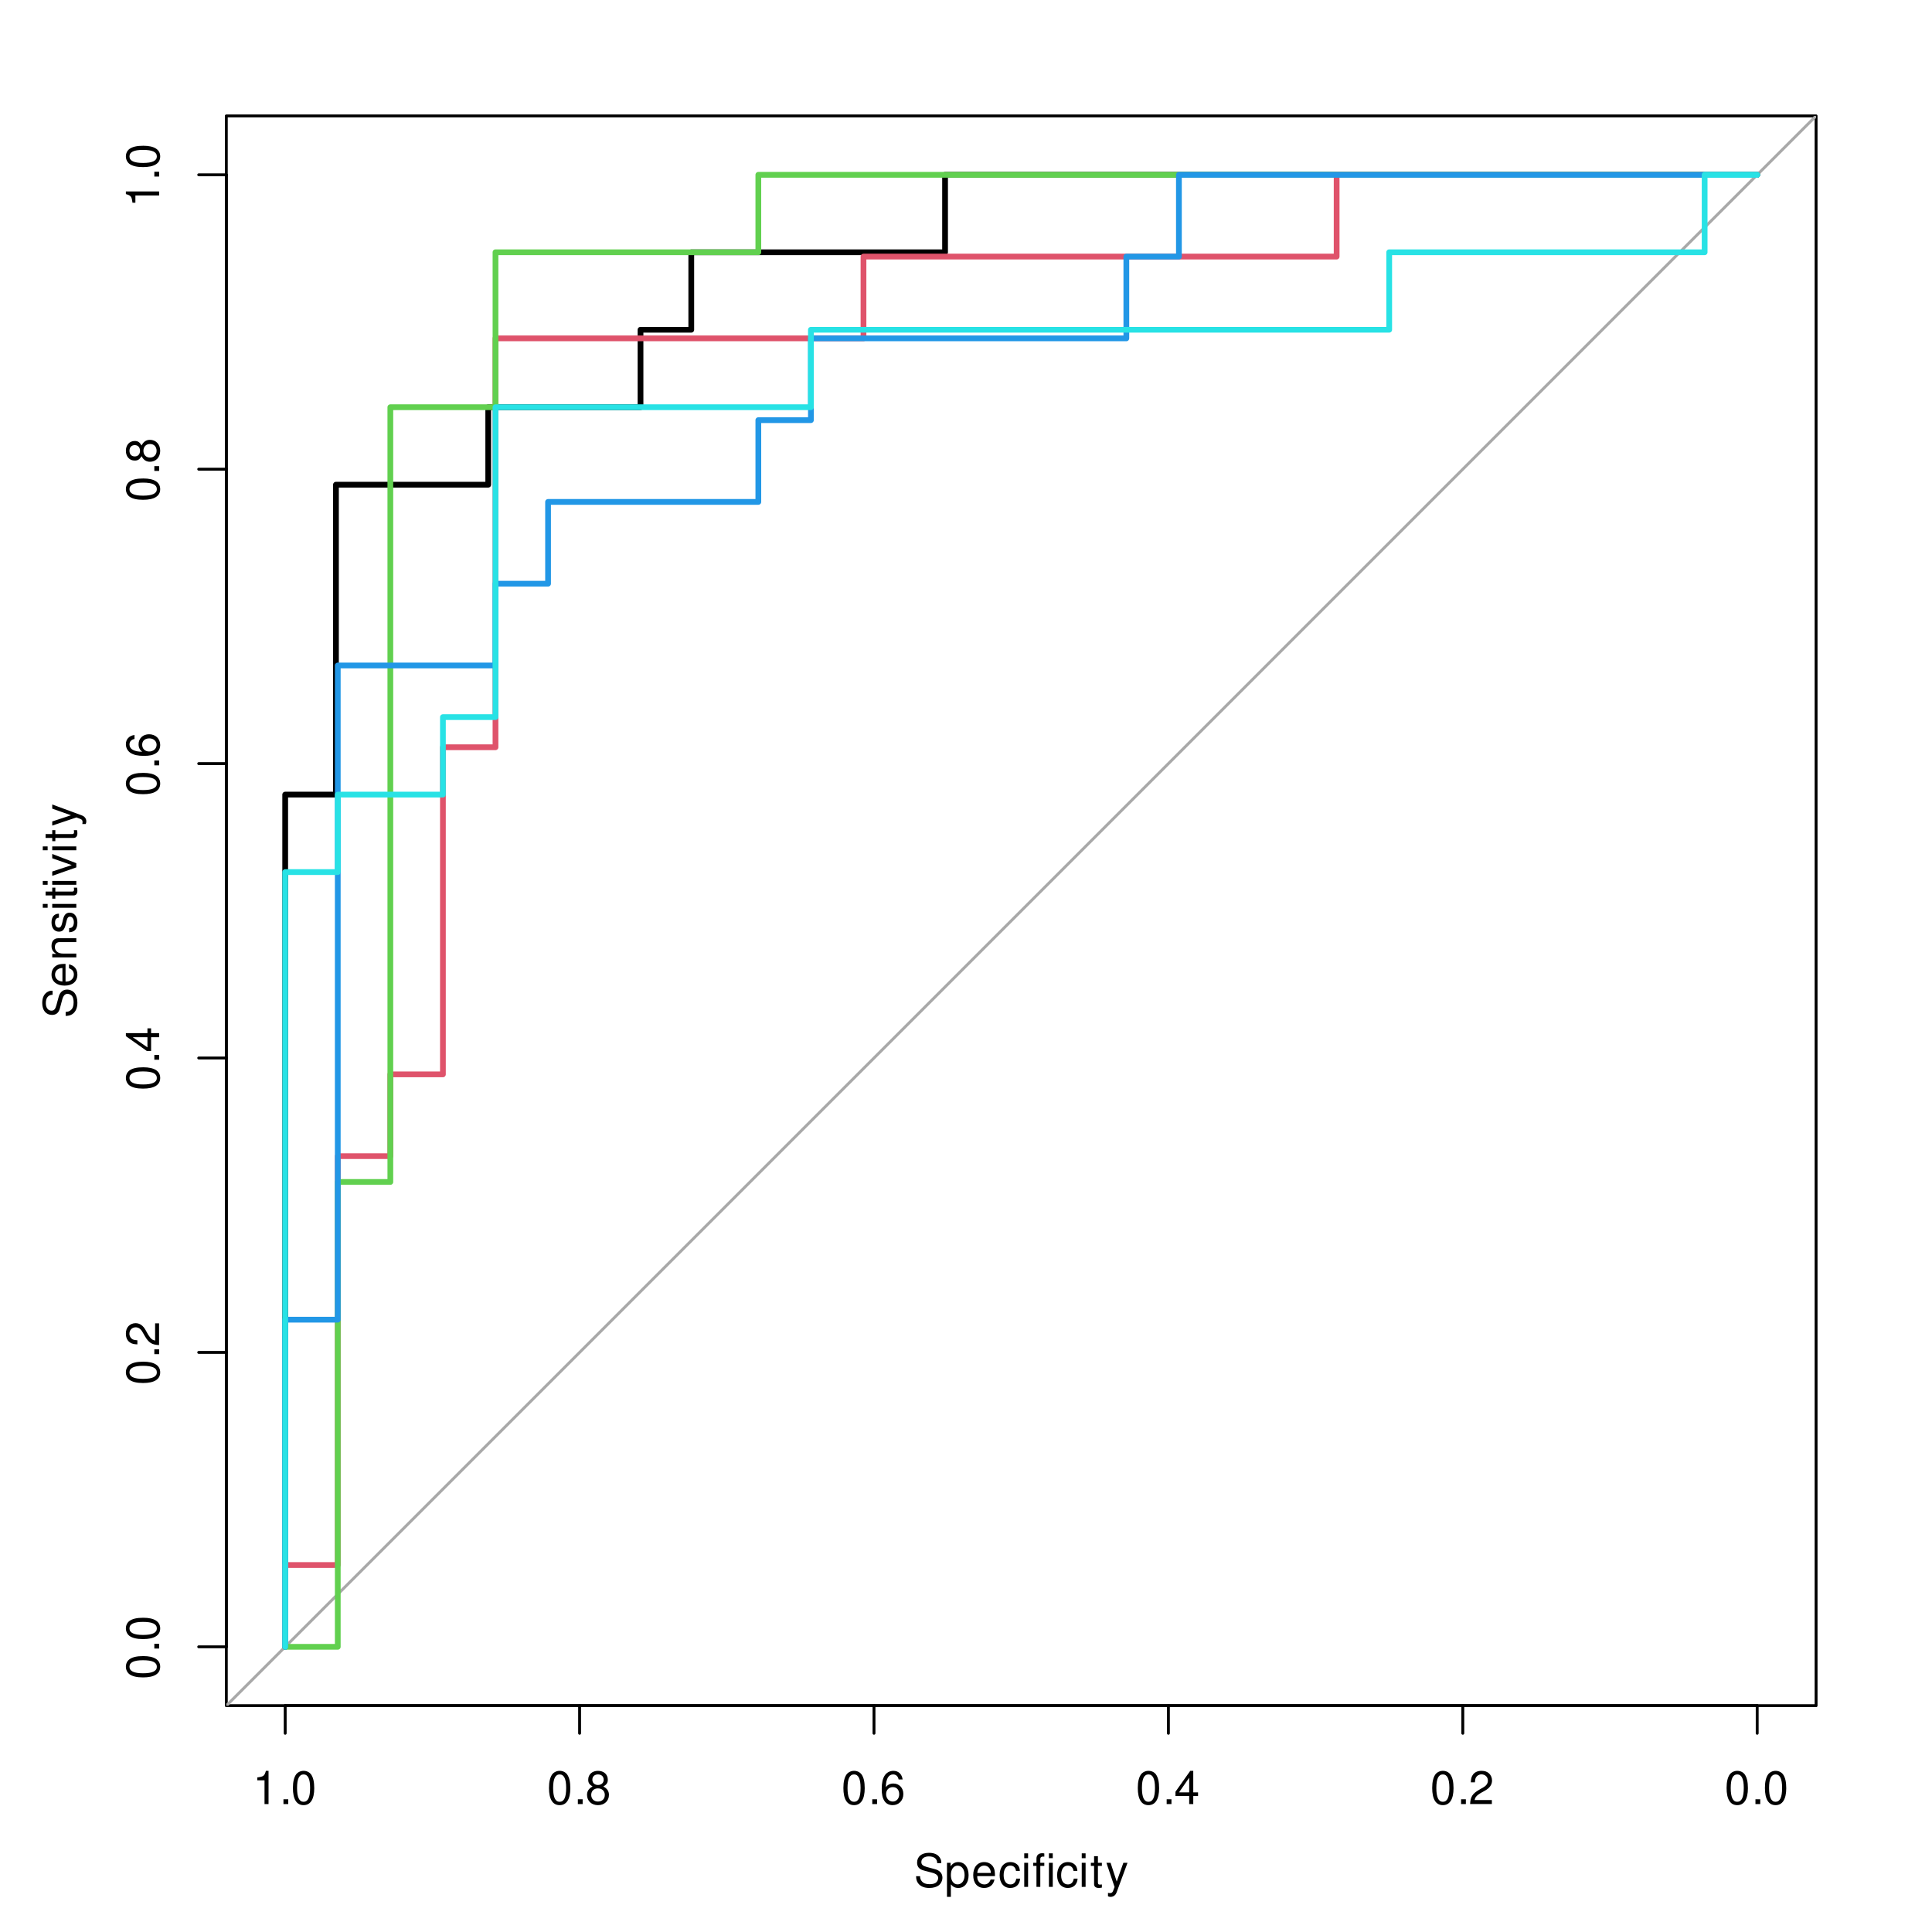
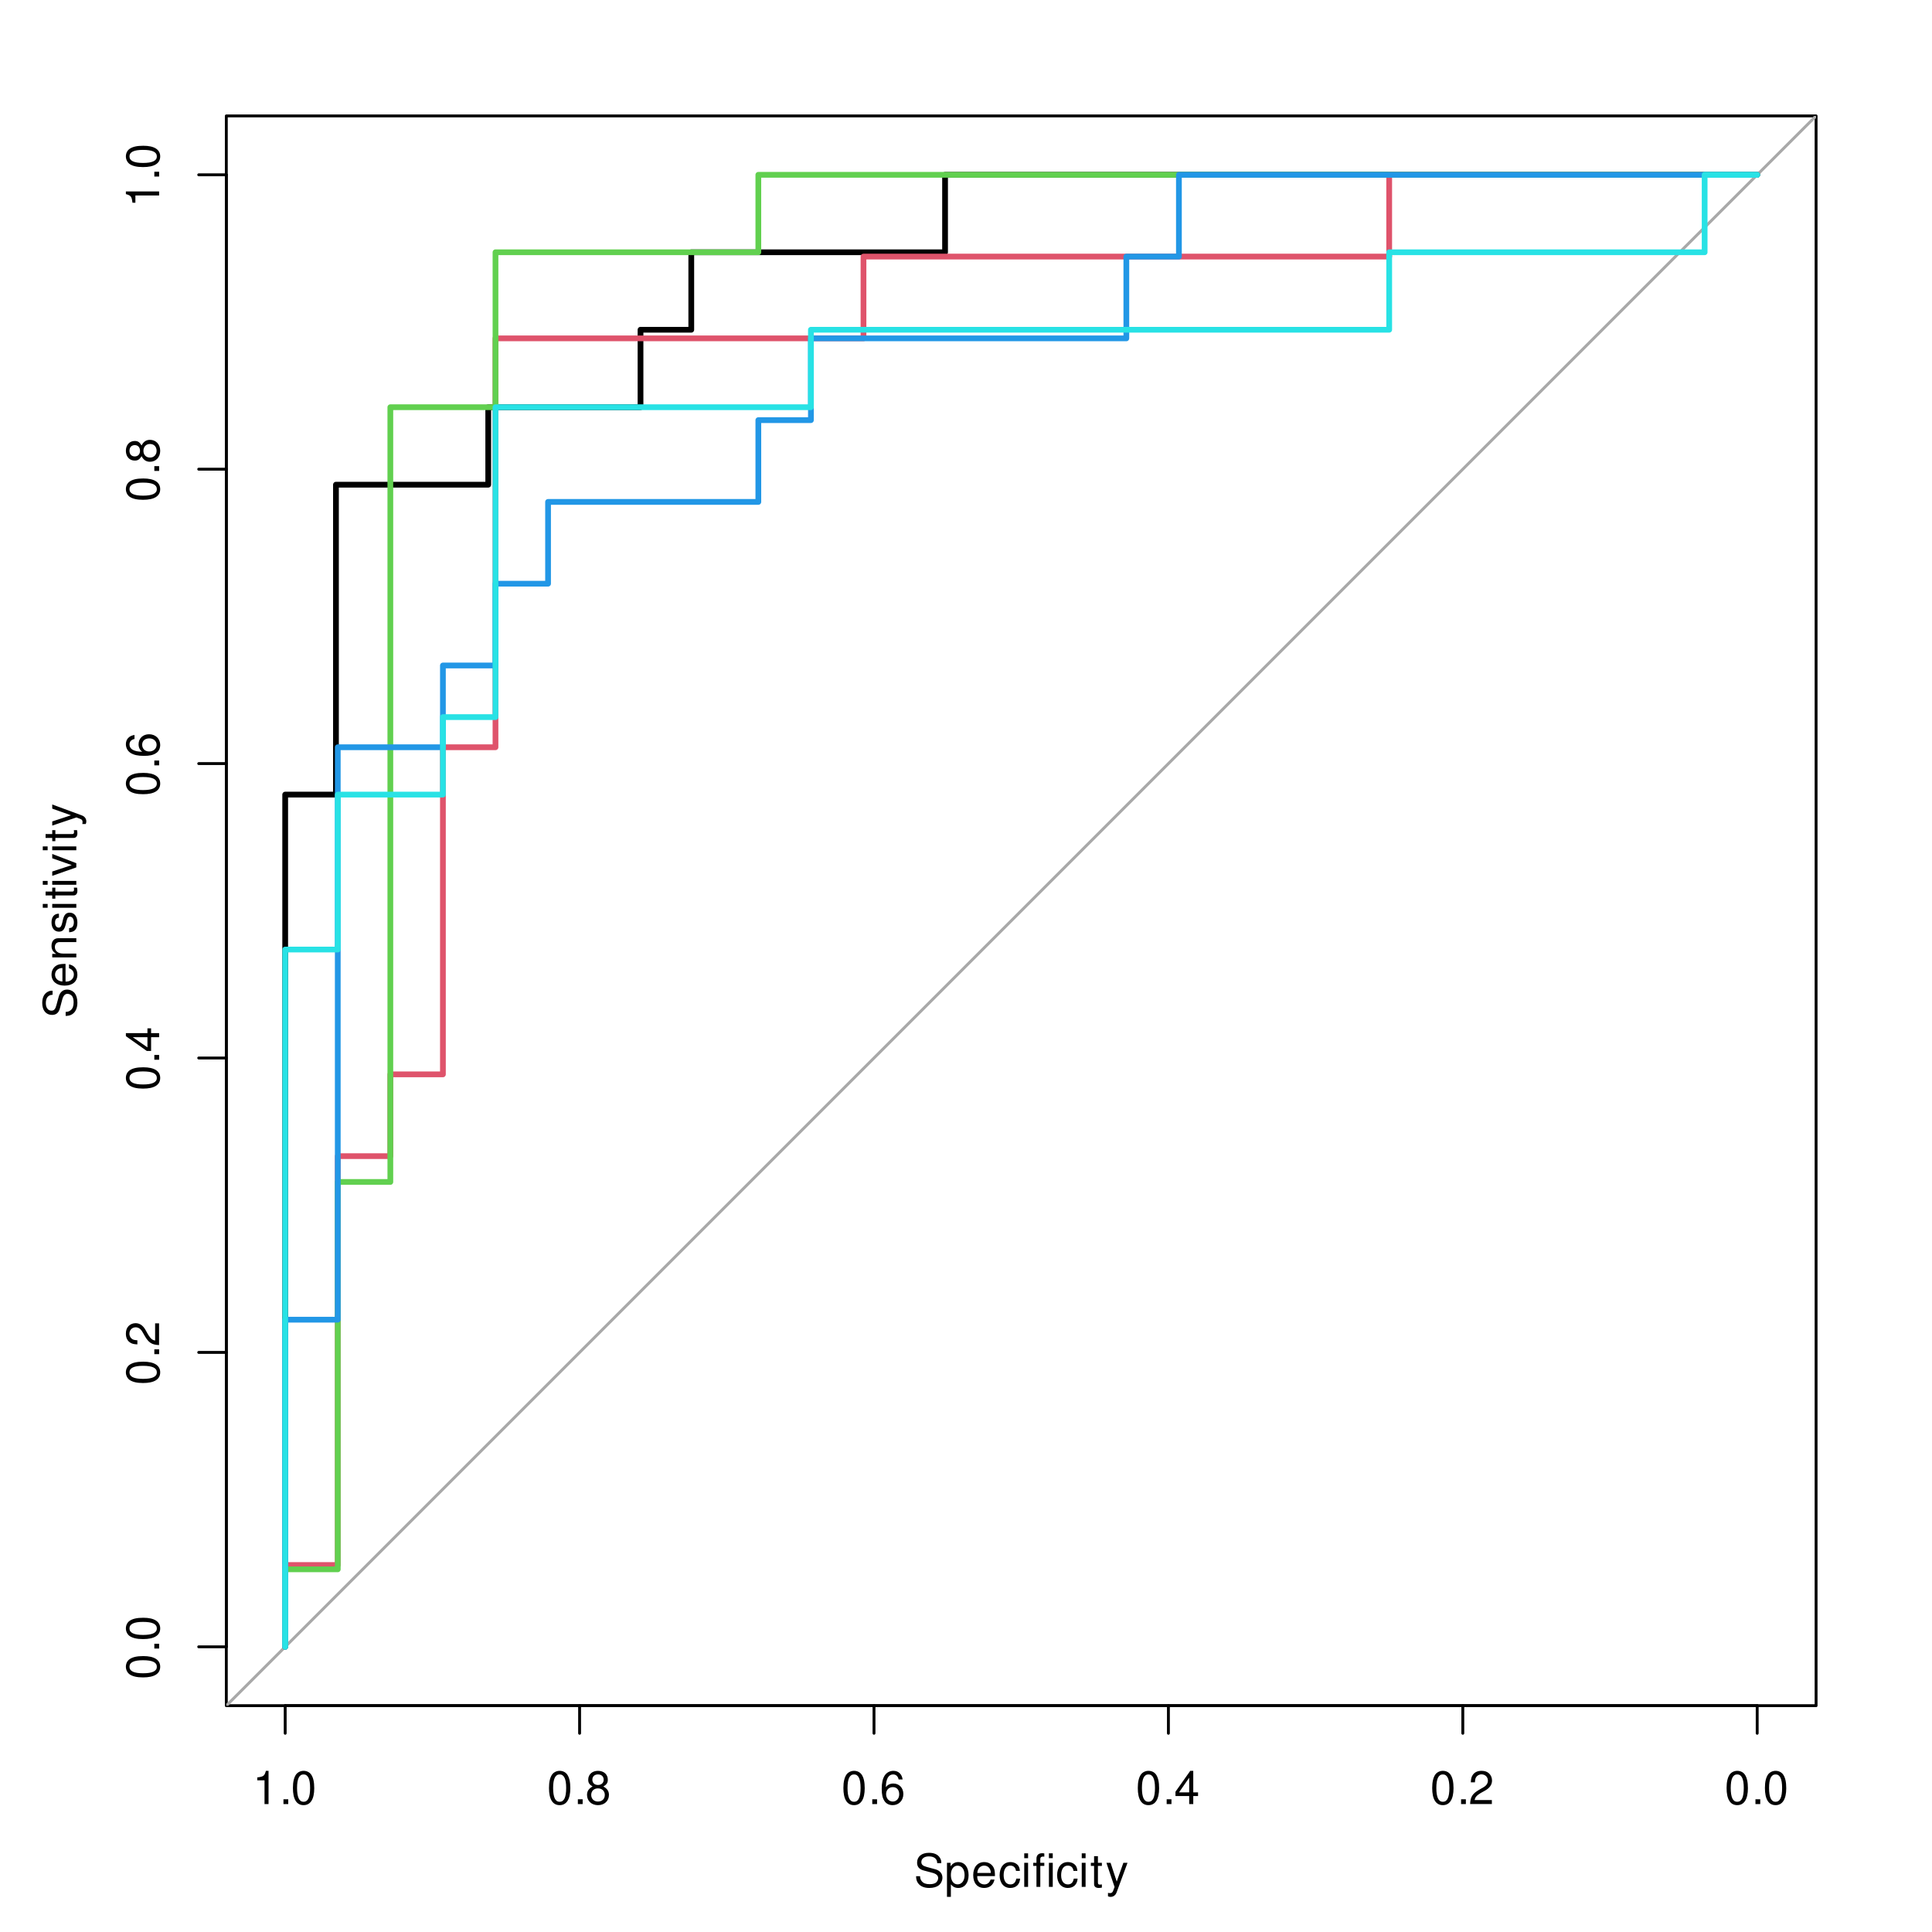
<svg xmlns="http://www.w3.org/2000/svg" xmlns:xlink="http://www.w3.org/1999/xlink" width="504pt" height="504pt" viewBox="0 0 504 504" version="1.1">
  <defs>
    <g>
      <symbol overflow="visible" id="glyph0-0">
        <path style="stroke:none;" d="" />
      </symbol>
      <symbol overflow="visible" id="glyph0-1">
        <path style="stroke:none;" d="M 7.156 -6.188 C 7.156 -6.781 7.109 -6.953 6.922 -7.359 C 6.438 -8.359 5.422 -8.891 3.953 -8.891 C 2.031 -8.891 0.844 -7.906 0.844 -6.328 C 0.844 -5.25 1.406 -4.578 2.562 -4.281 L 4.734 -3.703 C 5.844 -3.422 6.344 -2.969 6.344 -2.297 C 6.344 -1.828 6.078 -1.344 5.719 -1.078 C 5.359 -0.828 4.812 -0.703 4.109 -0.703 C 3.141 -0.703 2.516 -0.938 2.094 -1.438 C 1.766 -1.828 1.625 -2.25 1.625 -2.781 L 0.578 -2.781 C 0.594 -1.984 0.75 -1.453 1.094 -0.969 C 1.688 -0.141 2.703 0.281 4.031 0.281 C 5.078 0.281 5.922 0.031 6.484 -0.391 C 7.078 -0.859 7.453 -1.641 7.453 -2.406 C 7.453 -3.484 6.781 -4.266 5.594 -4.594 L 3.391 -5.188 C 2.344 -5.469 1.953 -5.812 1.953 -6.484 C 1.953 -7.375 2.734 -7.953 3.906 -7.953 C 5.297 -7.953 6.078 -7.328 6.094 -6.188 Z M 7.156 -6.188 " />
      </symbol>
      <symbol overflow="visible" id="glyph0-2">
        <path style="stroke:none;" d="M 0.641 2.609 L 1.656 2.609 L 1.656 -0.656 C 2.188 -0.016 2.766 0.281 3.594 0.281 C 5.219 0.281 6.281 -1.031 6.281 -3.031 C 6.281 -5.141 5.25 -6.469 3.578 -6.469 C 2.719 -6.469 2.047 -6.078 1.578 -5.344 L 1.578 -6.281 L 0.641 -6.281 Z M 3.406 -5.531 C 4.516 -5.531 5.234 -4.562 5.234 -3.062 C 5.234 -1.625 4.5 -0.656 3.406 -0.656 C 2.344 -0.656 1.656 -1.625 1.656 -3.094 C 1.656 -4.578 2.344 -5.531 3.406 -5.531 Z M 3.406 -5.531 " />
      </symbol>
      <symbol overflow="visible" id="glyph0-3">
        <path style="stroke:none;" d="M 6.156 -2.812 C 6.156 -3.766 6.078 -4.344 5.906 -4.812 C 5.5 -5.844 4.531 -6.469 3.359 -6.469 C 1.609 -6.469 0.484 -5.141 0.484 -3.062 C 0.484 -0.984 1.562 0.281 3.344 0.281 C 4.781 0.281 5.766 -0.547 6.031 -1.906 L 5.016 -1.906 C 4.734 -1.078 4.172 -0.641 3.375 -0.641 C 2.734 -0.641 2.203 -0.938 1.859 -1.469 C 1.625 -1.828 1.531 -2.188 1.531 -2.812 Z M 1.547 -3.625 C 1.625 -4.781 2.344 -5.547 3.344 -5.547 C 4.375 -5.547 5.078 -4.75 5.078 -3.625 Z M 1.547 -3.625 " />
      </symbol>
      <symbol overflow="visible" id="glyph0-4">
        <path style="stroke:none;" d="M 5.656 -4.172 C 5.609 -4.781 5.469 -5.188 5.234 -5.531 C 4.797 -6.125 4.047 -6.469 3.172 -6.469 C 1.469 -6.469 0.375 -5.125 0.375 -3.031 C 0.375 -1.016 1.453 0.281 3.156 0.281 C 4.656 0.281 5.609 -0.625 5.719 -2.156 L 4.719 -2.156 C 4.547 -1.156 4.031 -0.641 3.188 -0.641 C 2.078 -0.641 1.422 -1.547 1.422 -3.031 C 1.422 -4.609 2.062 -5.547 3.156 -5.547 C 4 -5.547 4.531 -5.047 4.641 -4.172 Z M 5.656 -4.172 " />
      </symbol>
      <symbol overflow="visible" id="glyph0-5">
        <path style="stroke:none;" d="M 1.797 -6.281 L 0.797 -6.281 L 0.797 0 L 1.797 0 Z M 1.797 -8.75 L 0.797 -8.75 L 0.797 -7.484 L 1.797 -7.484 Z M 1.797 -8.75 " />
      </symbol>
      <symbol overflow="visible" id="glyph0-6">
        <path style="stroke:none;" d="M 3.031 -6.281 L 1.984 -6.281 L 1.984 -7.266 C 1.984 -7.688 2.203 -7.906 2.672 -7.906 C 2.766 -7.906 2.797 -7.906 3.031 -7.891 L 3.031 -8.719 C 2.797 -8.766 2.656 -8.781 2.453 -8.781 C 1.531 -8.781 0.984 -8.25 0.984 -7.359 L 0.984 -6.281 L 0.141 -6.281 L 0.141 -5.469 L 0.984 -5.469 L 0.984 0 L 1.984 0 L 1.984 -5.469 L 3.031 -5.469 Z M 5.234 -6.281 L 4.234 -6.281 L 4.234 0 L 5.234 0 Z M 5.234 -8.75 L 4.234 -8.75 L 4.234 -7.484 L 5.234 -7.484 Z M 5.234 -8.75 " />
      </symbol>
      <symbol overflow="visible" id="glyph0-7">
        <path style="stroke:none;" d="M 3.047 -6.281 L 2.016 -6.281 L 2.016 -8.016 L 1.016 -8.016 L 1.016 -6.281 L 0.172 -6.281 L 0.172 -5.469 L 1.016 -5.469 L 1.016 -0.719 C 1.016 -0.078 1.453 0.281 2.234 0.281 C 2.5 0.281 2.719 0.25 3.047 0.188 L 3.047 -0.641 C 2.906 -0.609 2.766 -0.594 2.562 -0.594 C 2.141 -0.594 2.016 -0.719 2.016 -1.156 L 2.016 -5.469 L 3.047 -5.469 Z M 3.047 -6.281 " />
      </symbol>
      <symbol overflow="visible" id="glyph0-8">
        <path style="stroke:none;" d="M 4.656 -6.281 L 2.922 -1.391 L 1.312 -6.281 L 0.234 -6.281 L 2.359 0.031 L 1.984 1.016 C 1.812 1.469 1.594 1.625 1.172 1.625 C 1.016 1.625 0.859 1.609 0.641 1.562 L 0.641 2.453 C 0.859 2.562 1.062 2.609 1.312 2.609 C 1.641 2.609 1.984 2.516 2.25 2.312 C 2.562 2.094 2.75 1.828 2.938 1.312 L 5.734 -6.281 Z M 4.656 -6.281 " />
      </symbol>
      <symbol overflow="visible" id="glyph0-9">
        <path style="stroke:none;" d="M 3.109 -6.188 L 3.109 0 L 4.156 0 L 4.156 -8.672 L 3.469 -8.672 C 3.094 -7.344 2.859 -7.156 1.219 -6.953 L 1.219 -6.188 Z M 3.109 -6.188 " />
      </symbol>
      <symbol overflow="visible" id="glyph0-10">
        <path style="stroke:none;" d="M 2.297 -1.25 L 1.047 -1.25 L 1.047 0 L 2.297 0 Z M 2.297 -1.25 " />
      </symbol>
      <symbol overflow="visible" id="glyph0-11">
        <path style="stroke:none;" d="M 3.297 -8.672 C 2.516 -8.672 1.781 -8.312 1.344 -7.734 C 0.797 -6.953 0.516 -5.812 0.516 -4.203 C 0.516 -1.266 1.469 0.281 3.297 0.281 C 5.094 0.281 6.078 -1.266 6.078 -4.125 C 6.078 -5.812 5.812 -6.938 5.25 -7.734 C 4.812 -8.328 4.109 -8.672 3.297 -8.672 Z M 3.297 -7.734 C 4.438 -7.734 5 -6.578 5 -4.219 C 5 -1.75 4.453 -0.594 3.281 -0.594 C 2.156 -0.594 1.594 -1.797 1.594 -4.188 C 1.594 -6.578 2.156 -7.734 3.297 -7.734 Z M 3.297 -7.734 " />
      </symbol>
      <symbol overflow="visible" id="glyph0-12">
        <path style="stroke:none;" d="M 4.688 -4.578 C 5.578 -5.109 5.859 -5.547 5.859 -6.359 C 5.859 -7.734 4.812 -8.672 3.297 -8.672 C 1.797 -8.672 0.75 -7.734 0.75 -6.375 C 0.75 -5.547 1.016 -5.125 1.891 -4.578 C 0.922 -4.078 0.438 -3.375 0.438 -2.406 C 0.438 -0.828 1.609 0.281 3.297 0.281 C 4.984 0.281 6.156 -0.828 6.156 -2.406 C 6.156 -3.375 5.672 -4.078 4.688 -4.578 Z M 3.297 -7.734 C 4.203 -7.734 4.781 -7.203 4.781 -6.344 C 4.781 -5.516 4.188 -4.984 3.297 -4.984 C 2.406 -4.984 1.828 -5.516 1.828 -6.359 C 1.828 -7.203 2.406 -7.734 3.297 -7.734 Z M 3.297 -4.094 C 4.359 -4.094 5.078 -3.391 5.078 -2.391 C 5.078 -1.344 4.375 -0.656 3.281 -0.656 C 2.25 -0.656 1.531 -1.375 1.531 -2.375 C 1.531 -3.406 2.234 -4.094 3.297 -4.094 Z M 3.297 -4.094 " />
      </symbol>
      <symbol overflow="visible" id="glyph0-13">
        <path style="stroke:none;" d="M 5.969 -6.422 C 5.766 -7.844 4.859 -8.672 3.562 -8.672 C 2.625 -8.672 1.781 -8.219 1.281 -7.438 C 0.75 -6.594 0.516 -5.531 0.516 -3.953 C 0.516 -2.5 0.719 -1.578 1.234 -0.797 C 1.688 -0.094 2.438 0.281 3.375 0.281 C 4.984 0.281 6.156 -0.938 6.156 -2.625 C 6.156 -4.219 5.078 -5.359 3.547 -5.359 C 2.719 -5.359 2.047 -5.047 1.594 -4.406 C 1.609 -6.547 2.281 -7.734 3.484 -7.734 C 4.234 -7.734 4.75 -7.266 4.922 -6.422 Z M 3.422 -4.422 C 4.438 -4.422 5.078 -3.703 5.078 -2.547 C 5.078 -1.453 4.359 -0.656 3.391 -0.656 C 2.406 -0.656 1.656 -1.484 1.656 -2.594 C 1.656 -3.672 2.375 -4.422 3.422 -4.422 Z M 3.422 -4.422 " />
      </symbol>
      <symbol overflow="visible" id="glyph0-14">
        <path style="stroke:none;" d="M 3.922 -2.094 L 3.922 0 L 4.984 0 L 4.984 -2.094 L 6.234 -2.094 L 6.234 -3.047 L 4.984 -3.047 L 4.984 -8.672 L 4.203 -8.672 L 0.344 -3.219 L 0.344 -2.094 Z M 3.922 -3.047 L 1.266 -3.047 L 3.922 -6.875 Z M 3.922 -3.047 " />
      </symbol>
      <symbol overflow="visible" id="glyph0-15">
        <path style="stroke:none;" d="M 6.078 -1.047 L 1.594 -1.047 C 1.703 -1.766 2.094 -2.219 3.125 -2.859 L 4.328 -3.531 C 5.516 -4.188 6.125 -5.078 6.125 -6.141 C 6.125 -6.859 5.844 -7.531 5.344 -8 C 4.844 -8.453 4.219 -8.672 3.406 -8.672 C 2.328 -8.672 1.531 -8.297 1.062 -7.547 C 0.75 -7.094 0.625 -6.547 0.594 -5.672 L 1.656 -5.672 C 1.688 -6.266 1.766 -6.609 1.906 -6.906 C 2.188 -7.422 2.734 -7.75 3.375 -7.75 C 4.328 -7.75 5.047 -7.062 5.047 -6.125 C 5.047 -5.422 4.656 -4.828 3.906 -4.391 L 2.797 -3.75 C 1.016 -2.719 0.5 -1.906 0.406 -0.016 L 6.078 -0.016 Z M 6.078 -1.047 " />
      </symbol>
      <symbol overflow="visible" id="glyph1-0">
        <path style="stroke:none;" d="" />
      </symbol>
      <symbol overflow="visible" id="glyph1-1">
        <path style="stroke:none;" d="M -6.188 -7.156 C -6.781 -7.156 -6.953 -7.109 -7.359 -6.922 C -8.359 -6.438 -8.891 -5.422 -8.891 -3.953 C -8.891 -2.031 -7.906 -0.844 -6.328 -0.844 C -5.25 -0.844 -4.578 -1.406 -4.281 -2.562 L -3.703 -4.734 C -3.422 -5.844 -2.969 -6.344 -2.297 -6.344 C -1.828 -6.344 -1.344 -6.078 -1.078 -5.719 C -0.828 -5.359 -0.703 -4.812 -0.703 -4.109 C -0.703 -3.141 -0.938 -2.516 -1.438 -2.094 C -1.828 -1.766 -2.25 -1.625 -2.781 -1.625 L -2.781 -0.578 C -1.984 -0.594 -1.453 -0.75 -0.969 -1.094 C -0.141 -1.688 0.281 -2.703 0.281 -4.031 C 0.281 -5.078 0.031 -5.922 -0.391 -6.484 C -0.859 -7.078 -1.641 -7.453 -2.406 -7.453 C -3.484 -7.453 -4.266 -6.781 -4.594 -5.594 L -5.188 -3.391 C -5.469 -2.344 -5.812 -1.953 -6.484 -1.953 C -7.375 -1.953 -7.953 -2.734 -7.953 -3.906 C -7.953 -5.297 -7.328 -6.078 -6.188 -6.094 Z M -6.188 -7.156 " />
      </symbol>
      <symbol overflow="visible" id="glyph1-2">
        <path style="stroke:none;" d="M -2.812 -6.156 C -3.766 -6.156 -4.344 -6.078 -4.812 -5.906 C -5.844 -5.5 -6.469 -4.531 -6.469 -3.359 C -6.469 -1.609 -5.141 -0.484 -3.062 -0.484 C -0.984 -0.484 0.281 -1.562 0.281 -3.344 C 0.281 -4.781 -0.547 -5.766 -1.906 -6.031 L -1.906 -5.016 C -1.078 -4.734 -0.641 -4.172 -0.641 -3.375 C -0.641 -2.734 -0.938 -2.203 -1.469 -1.859 C -1.828 -1.625 -2.188 -1.531 -2.812 -1.531 Z M -3.625 -1.547 C -4.781 -1.625 -5.547 -2.344 -5.547 -3.344 C -5.547 -4.375 -4.75 -5.078 -3.625 -5.078 Z M -3.625 -1.547 " />
      </symbol>
      <symbol overflow="visible" id="glyph1-3">
        <path style="stroke:none;" d="M -6.281 -0.844 L 0 -0.844 L 0 -1.844 L -3.469 -1.844 C -4.75 -1.844 -5.594 -2.516 -5.594 -3.547 C -5.594 -4.344 -5.109 -4.844 -4.359 -4.844 L 0 -4.844 L 0 -5.844 L -4.75 -5.844 C -5.797 -5.844 -6.469 -5.062 -6.469 -3.859 C -6.469 -2.922 -6.109 -2.312 -5.234 -1.766 L -6.281 -1.766 Z M -6.281 -0.844 " />
      </symbol>
      <symbol overflow="visible" id="glyph1-4">
        <path style="stroke:none;" d="M -4.531 -5.25 C -5.766 -5.25 -6.469 -4.422 -6.469 -2.969 C -6.469 -1.516 -5.719 -0.562 -4.547 -0.562 C -3.562 -0.562 -3.094 -1.062 -2.734 -2.562 L -2.516 -3.484 C -2.344 -4.188 -2.094 -4.469 -1.641 -4.469 C -1.047 -4.469 -0.641 -3.875 -0.641 -3 C -0.641 -2.453 -0.797 -2 -1.062 -1.75 C -1.25 -1.594 -1.422 -1.531 -1.875 -1.469 L -1.875 -0.406 C -0.422 -0.453 0.281 -1.266 0.281 -2.922 C 0.281 -4.5 -0.5 -5.516 -1.719 -5.516 C -2.656 -5.516 -3.172 -4.984 -3.469 -3.734 L -3.703 -2.766 C -3.891 -1.953 -4.156 -1.609 -4.594 -1.609 C -5.188 -1.609 -5.547 -2.125 -5.547 -2.938 C -5.547 -3.75 -5.203 -4.172 -4.531 -4.203 Z M -4.531 -5.25 " />
      </symbol>
      <symbol overflow="visible" id="glyph1-5">
        <path style="stroke:none;" d="M -6.281 -1.797 L -6.281 -0.797 L 0 -0.797 L 0 -1.797 Z M -8.75 -1.797 L -8.75 -0.797 L -7.484 -0.797 L -7.484 -1.797 Z M -8.75 -1.797 " />
      </symbol>
      <symbol overflow="visible" id="glyph1-6">
        <path style="stroke:none;" d="M -6.281 -3.047 L -6.281 -2.016 L -8.016 -2.016 L -8.016 -1.016 L -6.281 -1.016 L -6.281 -0.172 L -5.469 -0.172 L -5.469 -1.016 L -0.719 -1.016 C -0.078 -1.016 0.281 -1.453 0.281 -2.234 C 0.281 -2.5 0.25 -2.719 0.188 -3.047 L -0.641 -3.047 C -0.609 -2.906 -0.594 -2.766 -0.594 -2.562 C -0.594 -2.141 -0.719 -2.016 -1.156 -2.016 L -5.469 -2.016 L -5.469 -3.047 Z M -6.281 -3.047 " />
      </symbol>
      <symbol overflow="visible" id="glyph1-7">
        <path style="stroke:none;" d="M 0 -3.422 L -6.281 -5.828 L -6.281 -4.703 L -1.188 -2.922 L -6.281 -1.25 L -6.281 -0.125 L 0 -2.328 Z M 0 -3.422 " />
      </symbol>
      <symbol overflow="visible" id="glyph1-8">
        <path style="stroke:none;" d="M -6.281 -4.656 L -1.391 -2.922 L -6.281 -1.312 L -6.281 -0.234 L 0.031 -2.359 L 1.016 -1.984 C 1.469 -1.812 1.625 -1.594 1.625 -1.172 C 1.625 -1.016 1.609 -0.859 1.562 -0.641 L 2.453 -0.641 C 2.562 -0.859 2.609 -1.062 2.609 -1.312 C 2.609 -1.641 2.516 -1.984 2.312 -2.25 C 2.094 -2.562 1.828 -2.75 1.312 -2.938 L -6.281 -5.734 Z M -6.281 -4.656 " />
      </symbol>
      <symbol overflow="visible" id="glyph1-9">
        <path style="stroke:none;" d="M -8.672 -3.297 C -8.672 -2.516 -8.312 -1.781 -7.734 -1.344 C -6.953 -0.797 -5.812 -0.516 -4.203 -0.516 C -1.266 -0.516 0.281 -1.469 0.281 -3.297 C 0.281 -5.094 -1.266 -6.078 -4.125 -6.078 C -5.812 -6.078 -6.938 -5.812 -7.734 -5.25 C -8.328 -4.812 -8.672 -4.109 -8.672 -3.297 Z M -7.734 -3.297 C -7.734 -4.438 -6.578 -5 -4.219 -5 C -1.75 -5 -0.594 -4.453 -0.594 -3.281 C -0.594 -2.156 -1.797 -1.594 -4.188 -1.594 C -6.578 -1.594 -7.734 -2.156 -7.734 -3.297 Z M -7.734 -3.297 " />
      </symbol>
      <symbol overflow="visible" id="glyph1-10">
        <path style="stroke:none;" d="M -1.25 -2.297 L -1.25 -1.047 L 0 -1.047 L 0 -2.297 Z M -1.25 -2.297 " />
      </symbol>
      <symbol overflow="visible" id="glyph1-11">
        <path style="stroke:none;" d="M -1.047 -6.078 L -1.047 -1.594 C -1.766 -1.703 -2.219 -2.094 -2.859 -3.125 L -3.531 -4.328 C -4.188 -5.516 -5.078 -6.125 -6.141 -6.125 C -6.859 -6.125 -7.531 -5.844 -8 -5.344 C -8.453 -4.844 -8.672 -4.219 -8.672 -3.406 C -8.672 -2.328 -8.297 -1.531 -7.547 -1.062 C -7.094 -0.75 -6.547 -0.625 -5.672 -0.594 L -5.672 -1.656 C -6.266 -1.688 -6.609 -1.766 -6.906 -1.906 C -7.422 -2.188 -7.75 -2.734 -7.75 -3.375 C -7.75 -4.328 -7.062 -5.047 -6.125 -5.047 C -5.422 -5.047 -4.828 -4.656 -4.391 -3.906 L -3.75 -2.797 C -2.719 -1.016 -1.906 -0.5 -0.016 -0.406 L -0.016 -6.078 Z M -1.047 -6.078 " />
      </symbol>
      <symbol overflow="visible" id="glyph1-12">
        <path style="stroke:none;" d="M -2.094 -3.922 L 0 -3.922 L 0 -4.984 L -2.094 -4.984 L -2.094 -6.234 L -3.047 -6.234 L -3.047 -4.984 L -8.672 -4.984 L -8.672 -4.203 L -3.219 -0.344 L -2.094 -0.344 Z M -3.047 -3.922 L -3.047 -1.266 L -6.875 -3.922 Z M -3.047 -3.922 " />
      </symbol>
      <symbol overflow="visible" id="glyph1-13">
        <path style="stroke:none;" d="M -6.422 -5.969 C -7.844 -5.766 -8.672 -4.859 -8.672 -3.562 C -8.672 -2.625 -8.219 -1.781 -7.438 -1.281 C -6.594 -0.75 -5.531 -0.516 -3.953 -0.516 C -2.5 -0.516 -1.578 -0.719 -0.797 -1.234 C -0.094 -1.688 0.281 -2.438 0.281 -3.375 C 0.281 -4.984 -0.938 -6.156 -2.625 -6.156 C -4.219 -6.156 -5.359 -5.078 -5.359 -3.547 C -5.359 -2.719 -5.047 -2.047 -4.406 -1.594 C -6.547 -1.609 -7.734 -2.281 -7.734 -3.484 C -7.734 -4.234 -7.266 -4.75 -6.422 -4.922 Z M -4.422 -3.422 C -4.422 -4.438 -3.703 -5.078 -2.547 -5.078 C -1.453 -5.078 -0.656 -4.359 -0.656 -3.391 C -0.656 -2.406 -1.484 -1.656 -2.594 -1.656 C -3.672 -1.656 -4.422 -2.375 -4.422 -3.422 Z M -4.422 -3.422 " />
      </symbol>
      <symbol overflow="visible" id="glyph1-14">
        <path style="stroke:none;" d="M -4.578 -4.688 C -5.109 -5.578 -5.547 -5.859 -6.359 -5.859 C -7.734 -5.859 -8.672 -4.812 -8.672 -3.297 C -8.672 -1.797 -7.734 -0.75 -6.375 -0.75 C -5.547 -0.75 -5.125 -1.016 -4.578 -1.891 C -4.078 -0.922 -3.375 -0.438 -2.406 -0.438 C -0.828 -0.438 0.281 -1.609 0.281 -3.297 C 0.281 -4.984 -0.828 -6.156 -2.406 -6.156 C -3.375 -6.156 -4.078 -5.672 -4.578 -4.688 Z M -7.734 -3.297 C -7.734 -4.203 -7.203 -4.781 -6.344 -4.781 C -5.516 -4.781 -4.984 -4.188 -4.984 -3.297 C -4.984 -2.406 -5.516 -1.828 -6.359 -1.828 C -7.203 -1.828 -7.734 -2.406 -7.734 -3.297 Z M -4.094 -3.297 C -4.094 -4.359 -3.391 -5.078 -2.391 -5.078 C -1.344 -5.078 -0.656 -4.375 -0.656 -3.281 C -0.656 -2.25 -1.375 -1.531 -2.375 -1.531 C -3.406 -1.531 -4.094 -2.234 -4.094 -3.297 Z M -4.094 -3.297 " />
      </symbol>
      <symbol overflow="visible" id="glyph1-15">
        <path style="stroke:none;" d="M -6.188 -3.109 L 0 -3.109 L 0 -4.156 L -8.672 -4.156 L -8.672 -3.469 C -7.344 -3.094 -7.156 -2.859 -6.953 -1.219 L -6.188 -1.219 Z M -6.188 -3.109 " />
      </symbol>
    </g>
    <clipPath id="clip1">
      <path d="M 59.039 30.238 L 473.758 30.238 L 473.758 444.957 L 59.039 444.957 Z M 59.039 30.238 " />
    </clipPath>
  </defs>
  <g id="surface136">
    <rect x="0" y="0" width="504" height="504" style="fill:rgb(100%,100%,100%);fill-opacity:1;stroke:none;" />
    <g style="fill:rgb(0%,0%,0%);fill-opacity:1;">
      <use xlink:href="#glyph0-1" x="238.398" y="492.229" />
      <use xlink:href="#glyph0-2" x="246.398" y="492.229" />
      <use xlink:href="#glyph0-3" x="253.398" y="492.229" />
      <use xlink:href="#glyph0-4" x="260.398" y="492.229" />
      <use xlink:href="#glyph0-5" x="266.398" y="492.229" />
      <use xlink:href="#glyph0-6" x="269.398" y="492.229" />
      <use xlink:href="#glyph0-4" x="275.398" y="492.229" />
      <use xlink:href="#glyph0-5" x="281.398" y="492.229" />
      <use xlink:href="#glyph0-7" x="284.398" y="492.229" />
      <use xlink:href="#glyph0-8" x="288.398" y="492.229" />
    </g>
    <g style="fill:rgb(0%,0%,0%);fill-opacity:1;">
      <use xlink:href="#glyph1-1" x="19.908" y="265.602" />
      <use xlink:href="#glyph1-2" x="19.908" y="257.602" />
      <use xlink:href="#glyph1-3" x="19.908" y="250.602" />
      <use xlink:href="#glyph1-4" x="19.908" y="243.602" />
      <use xlink:href="#glyph1-5" x="19.908" y="237.602" />
      <use xlink:href="#glyph1-6" x="19.908" y="234.602" />
      <use xlink:href="#glyph1-5" x="19.908" y="231.602" />
      <use xlink:href="#glyph1-7" x="19.908" y="228.602" />
      <use xlink:href="#glyph1-5" x="19.908" y="222.602" />
      <use xlink:href="#glyph1-6" x="19.908" y="219.602" />
      <use xlink:href="#glyph1-8" x="19.908" y="215.602" />
    </g>
    <path style="fill:none;stroke-width:0.75;stroke-linecap:round;stroke-linejoin:round;stroke:rgb(0%,0%,0%);stroke-opacity:1;stroke-miterlimit:10;" d="M 59.039 444.961 L 473.762 444.961 L 473.762 30.238 L 59.039 30.238 L 59.039 444.961 " />
    <path style="fill:none;stroke-width:0.75;stroke-linecap:round;stroke-linejoin:round;stroke:rgb(0%,0%,0%);stroke-opacity:1;stroke-miterlimit:10;" d="M 458.398 444.961 L 74.398 444.961 " />
    <path style="fill:none;stroke-width:0.75;stroke-linecap:round;stroke-linejoin:round;stroke:rgb(0%,0%,0%);stroke-opacity:1;stroke-miterlimit:10;" d="M 458.398 444.961 L 458.398 452.16 " />
    <path style="fill:none;stroke-width:0.75;stroke-linecap:round;stroke-linejoin:round;stroke:rgb(0%,0%,0%);stroke-opacity:1;stroke-miterlimit:10;" d="M 381.602 444.961 L 381.602 452.16 " />
    <path style="fill:none;stroke-width:0.75;stroke-linecap:round;stroke-linejoin:round;stroke:rgb(0%,0%,0%);stroke-opacity:1;stroke-miterlimit:10;" d="M 304.801 444.961 L 304.801 452.16 " />
    <path style="fill:none;stroke-width:0.75;stroke-linecap:round;stroke-linejoin:round;stroke:rgb(0%,0%,0%);stroke-opacity:1;stroke-miterlimit:10;" d="M 228 444.961 L 228 452.16 " />
    <path style="fill:none;stroke-width:0.75;stroke-linecap:round;stroke-linejoin:round;stroke:rgb(0%,0%,0%);stroke-opacity:1;stroke-miterlimit:10;" d="M 151.199 444.961 L 151.199 452.16 " />
    <path style="fill:none;stroke-width:0.75;stroke-linecap:round;stroke-linejoin:round;stroke:rgb(0%,0%,0%);stroke-opacity:1;stroke-miterlimit:10;" d="M 74.398 444.961 L 74.398 452.16 " />
    <g style="fill:rgb(0%,0%,0%);fill-opacity:1;">
      <use xlink:href="#glyph0-9" x="65.898" y="470.627" />
      <use xlink:href="#glyph0-10" x="72.898" y="470.627" />
      <use xlink:href="#glyph0-11" x="75.898" y="470.627" />
    </g>
    <g style="fill:rgb(0%,0%,0%);fill-opacity:1;">
      <use xlink:href="#glyph0-11" x="142.699" y="470.627" />
      <use xlink:href="#glyph0-10" x="149.699" y="470.627" />
      <use xlink:href="#glyph0-12" x="152.699" y="470.627" />
    </g>
    <g style="fill:rgb(0%,0%,0%);fill-opacity:1;">
      <use xlink:href="#glyph0-11" x="219.5" y="470.627" />
      <use xlink:href="#glyph0-10" x="226.5" y="470.627" />
      <use xlink:href="#glyph0-13" x="229.5" y="470.627" />
    </g>
    <g style="fill:rgb(0%,0%,0%);fill-opacity:1;">
      <use xlink:href="#glyph0-11" x="296.301" y="470.627" />
      <use xlink:href="#glyph0-10" x="303.301" y="470.627" />
      <use xlink:href="#glyph0-14" x="306.301" y="470.627" />
    </g>
    <g style="fill:rgb(0%,0%,0%);fill-opacity:1;">
      <use xlink:href="#glyph0-11" x="373.102" y="470.627" />
      <use xlink:href="#glyph0-10" x="380.102" y="470.627" />
      <use xlink:href="#glyph0-15" x="383.102" y="470.627" />
    </g>
    <g style="fill:rgb(0%,0%,0%);fill-opacity:1;">
      <use xlink:href="#glyph0-11" x="449.898" y="470.627" />
      <use xlink:href="#glyph0-10" x="456.898" y="470.627" />
      <use xlink:href="#glyph0-11" x="459.898" y="470.627" />
    </g>
    <path style="fill:none;stroke-width:0.75;stroke-linecap:round;stroke-linejoin:round;stroke:rgb(0%,0%,0%);stroke-opacity:1;stroke-miterlimit:10;" d="M 59.039 429.602 L 59.039 45.602 " />
    <path style="fill:none;stroke-width:0.75;stroke-linecap:round;stroke-linejoin:round;stroke:rgb(0%,0%,0%);stroke-opacity:1;stroke-miterlimit:10;" d="M 59.039 429.602 L 51.84 429.602 " />
    <path style="fill:none;stroke-width:0.75;stroke-linecap:round;stroke-linejoin:round;stroke:rgb(0%,0%,0%);stroke-opacity:1;stroke-miterlimit:10;" d="M 59.039 352.801 L 51.84 352.801 " />
    <path style="fill:none;stroke-width:0.75;stroke-linecap:round;stroke-linejoin:round;stroke:rgb(0%,0%,0%);stroke-opacity:1;stroke-miterlimit:10;" d="M 59.039 276 L 51.84 276 " />
    <path style="fill:none;stroke-width:0.75;stroke-linecap:round;stroke-linejoin:round;stroke:rgb(0%,0%,0%);stroke-opacity:1;stroke-miterlimit:10;" d="M 59.039 199.199 L 51.84 199.199 " />
    <path style="fill:none;stroke-width:0.75;stroke-linecap:round;stroke-linejoin:round;stroke:rgb(0%,0%,0%);stroke-opacity:1;stroke-miterlimit:10;" d="M 59.039 122.398 L 51.84 122.398 " />
    <path style="fill:none;stroke-width:0.75;stroke-linecap:round;stroke-linejoin:round;stroke:rgb(0%,0%,0%);stroke-opacity:1;stroke-miterlimit:10;" d="M 59.039 45.602 L 51.84 45.602 " />
    <g style="fill:rgb(0%,0%,0%);fill-opacity:1;">
      <use xlink:href="#glyph1-9" x="41.51" y="438.102" />
      <use xlink:href="#glyph1-10" x="41.51" y="431.102" />
      <use xlink:href="#glyph1-9" x="41.51" y="428.102" />
    </g>
    <g style="fill:rgb(0%,0%,0%);fill-opacity:1;">
      <use xlink:href="#glyph1-9" x="41.51" y="361.301" />
      <use xlink:href="#glyph1-10" x="41.51" y="354.301" />
      <use xlink:href="#glyph1-11" x="41.51" y="351.301" />
    </g>
    <g style="fill:rgb(0%,0%,0%);fill-opacity:1;">
      <use xlink:href="#glyph1-9" x="41.51" y="284.5" />
      <use xlink:href="#glyph1-10" x="41.51" y="277.5" />
      <use xlink:href="#glyph1-12" x="41.51" y="274.5" />
    </g>
    <g style="fill:rgb(0%,0%,0%);fill-opacity:1;">
      <use xlink:href="#glyph1-9" x="41.51" y="207.699" />
      <use xlink:href="#glyph1-10" x="41.51" y="200.699" />
      <use xlink:href="#glyph1-13" x="41.51" y="197.699" />
    </g>
    <g style="fill:rgb(0%,0%,0%);fill-opacity:1;">
      <use xlink:href="#glyph1-9" x="41.51" y="130.898" />
      <use xlink:href="#glyph1-10" x="41.51" y="123.898" />
      <use xlink:href="#glyph1-14" x="41.51" y="120.898" />
    </g>
    <g style="fill:rgb(0%,0%,0%);fill-opacity:1;">
      <use xlink:href="#glyph1-15" x="41.51" y="54.102" />
      <use xlink:href="#glyph1-10" x="41.51" y="47.102" />
      <use xlink:href="#glyph1-9" x="41.51" y="44.102" />
    </g>
    <g clip-path="url(#clip1)" clip-rule="nonzero">
      <path style="fill:none;stroke-width:0.75;stroke-linecap:round;stroke-linejoin:round;stroke:rgb(66.275%,66.275%,66.275%);stroke-opacity:1;stroke-miterlimit:10;" d="M 59.039 444.961 L 473.762 30.238 " />
    </g>
    <path style="fill:none;stroke-width:1.5;stroke-linecap:round;stroke-linejoin:round;stroke:rgb(0%,0%,0%);stroke-opacity:1;stroke-miterlimit:10;" d="M 458.398 45.602 L 246.539 45.602 L 246.539 65.809 L 180.332 65.809 L 180.332 86.02 L 167.09 86.02 L 167.09 106.23 L 127.367 106.23 L 127.367 126.441 L 87.641 126.441 L 87.641 207.285 L 74.398 207.285 L 74.398 429.602 " />
-     <path style="fill:none;stroke-width:1.5;stroke-linecap:round;stroke-linejoin:round;stroke:rgb(87.451%,32.549%,41.961%);stroke-opacity:1;stroke-miterlimit:10;" d="M 458.398 45.602 L 348.688 45.602 L 348.688 66.934 L 225.258 66.934 L 225.258 88.266 L 129.258 88.266 L 129.258 194.934 L 115.543 194.934 L 115.543 280.266 L 101.828 280.266 L 101.828 301.602 L 88.113 301.602 L 88.113 408.266 L 74.398 408.266 L 74.398 429.602 " />
-     <path style="fill:none;stroke-width:1.5;stroke-linecap:round;stroke-linejoin:round;stroke:rgb(38.039%,81.569%,30.98%);stroke-opacity:1;stroke-miterlimit:10;" d="M 458.398 45.602 L 197.828 45.602 L 197.828 65.809 L 129.258 65.809 L 129.258 106.23 L 101.828 106.23 L 101.828 308.336 L 88.113 308.336 L 88.113 429.602 L 74.398 429.602 " />
-     <path style="fill:none;stroke-width:1.5;stroke-linecap:round;stroke-linejoin:round;stroke:rgb(13.333%,59.216%,90.196%);stroke-opacity:1;stroke-miterlimit:10;" d="M 458.398 45.602 L 307.543 45.602 L 307.543 66.934 L 293.828 66.934 L 293.828 88.266 L 211.543 88.266 L 211.543 109.602 L 197.828 109.602 L 197.828 130.934 L 142.973 130.934 L 142.973 152.266 L 129.258 152.266 L 129.258 173.602 L 88.113 173.602 L 88.113 344.266 L 74.398 344.266 L 74.398 429.602 " />
-     <path style="fill:none;stroke-width:1.5;stroke-linecap:round;stroke-linejoin:round;stroke:rgb(15.686%,88.627%,89.804%);stroke-opacity:1;stroke-miterlimit:10;" d="M 458.398 45.602 L 444.688 45.602 L 444.688 65.809 L 362.398 65.809 L 362.398 86.02 L 211.543 86.02 L 211.543 106.23 L 129.258 106.23 L 129.258 187.074 L 115.543 187.074 L 115.543 207.285 L 88.113 207.285 L 88.113 227.496 L 74.398 227.496 L 74.398 429.602 " />
+     <path style="fill:none;stroke-width:1.5;stroke-linecap:round;stroke-linejoin:round;stroke:rgb(87.451%,32.549%,41.961%);stroke-opacity:1;stroke-miterlimit:10;" d="M 458.398 45.602 L 362.398 45.602 L 362.398 66.934 L 225.258 66.934 L 225.258 88.266 L 129.258 88.266 L 129.258 194.934 L 115.543 194.934 L 115.543 280.266 L 101.828 280.266 L 101.828 301.602 L 88.113 301.602 L 88.113 408.266 L 74.398 408.266 L 74.398 429.602 " />
+     <path style="fill:none;stroke-width:1.5;stroke-linecap:round;stroke-linejoin:round;stroke:rgb(38.039%,81.569%,30.98%);stroke-opacity:1;stroke-miterlimit:10;" d="M 458.398 45.602 L 197.828 45.602 L 197.828 65.809 L 129.258 65.809 L 129.258 106.23 L 101.828 106.23 L 101.828 308.336 L 88.113 308.336 L 88.113 409.391 L 74.398 409.391 L 74.398 429.602 " />
+     <path style="fill:none;stroke-width:1.5;stroke-linecap:round;stroke-linejoin:round;stroke:rgb(13.333%,59.216%,90.196%);stroke-opacity:1;stroke-miterlimit:10;" d="M 458.398 45.602 L 307.543 45.602 L 307.543 66.934 L 293.828 66.934 L 293.828 88.266 L 211.543 88.266 L 211.543 109.602 L 197.828 109.602 L 197.828 130.934 L 142.973 130.934 L 142.973 152.266 L 129.258 152.266 L 129.258 173.602 L 115.543 173.602 L 115.543 194.934 L 88.113 194.934 L 88.113 344.266 L 74.398 344.266 L 74.398 429.602 " />
+     <path style="fill:none;stroke-width:1.5;stroke-linecap:round;stroke-linejoin:round;stroke:rgb(15.686%,88.627%,89.804%);stroke-opacity:1;stroke-miterlimit:10;" d="M 458.398 45.602 L 444.688 45.602 L 444.688 65.809 L 362.398 65.809 L 362.398 86.02 L 211.543 86.02 L 211.543 106.23 L 129.258 106.23 L 129.258 187.074 L 115.543 187.074 L 115.543 207.285 L 88.113 207.285 L 88.113 247.707 L 74.398 247.707 L 74.398 429.602 " />
  </g>
</svg>
